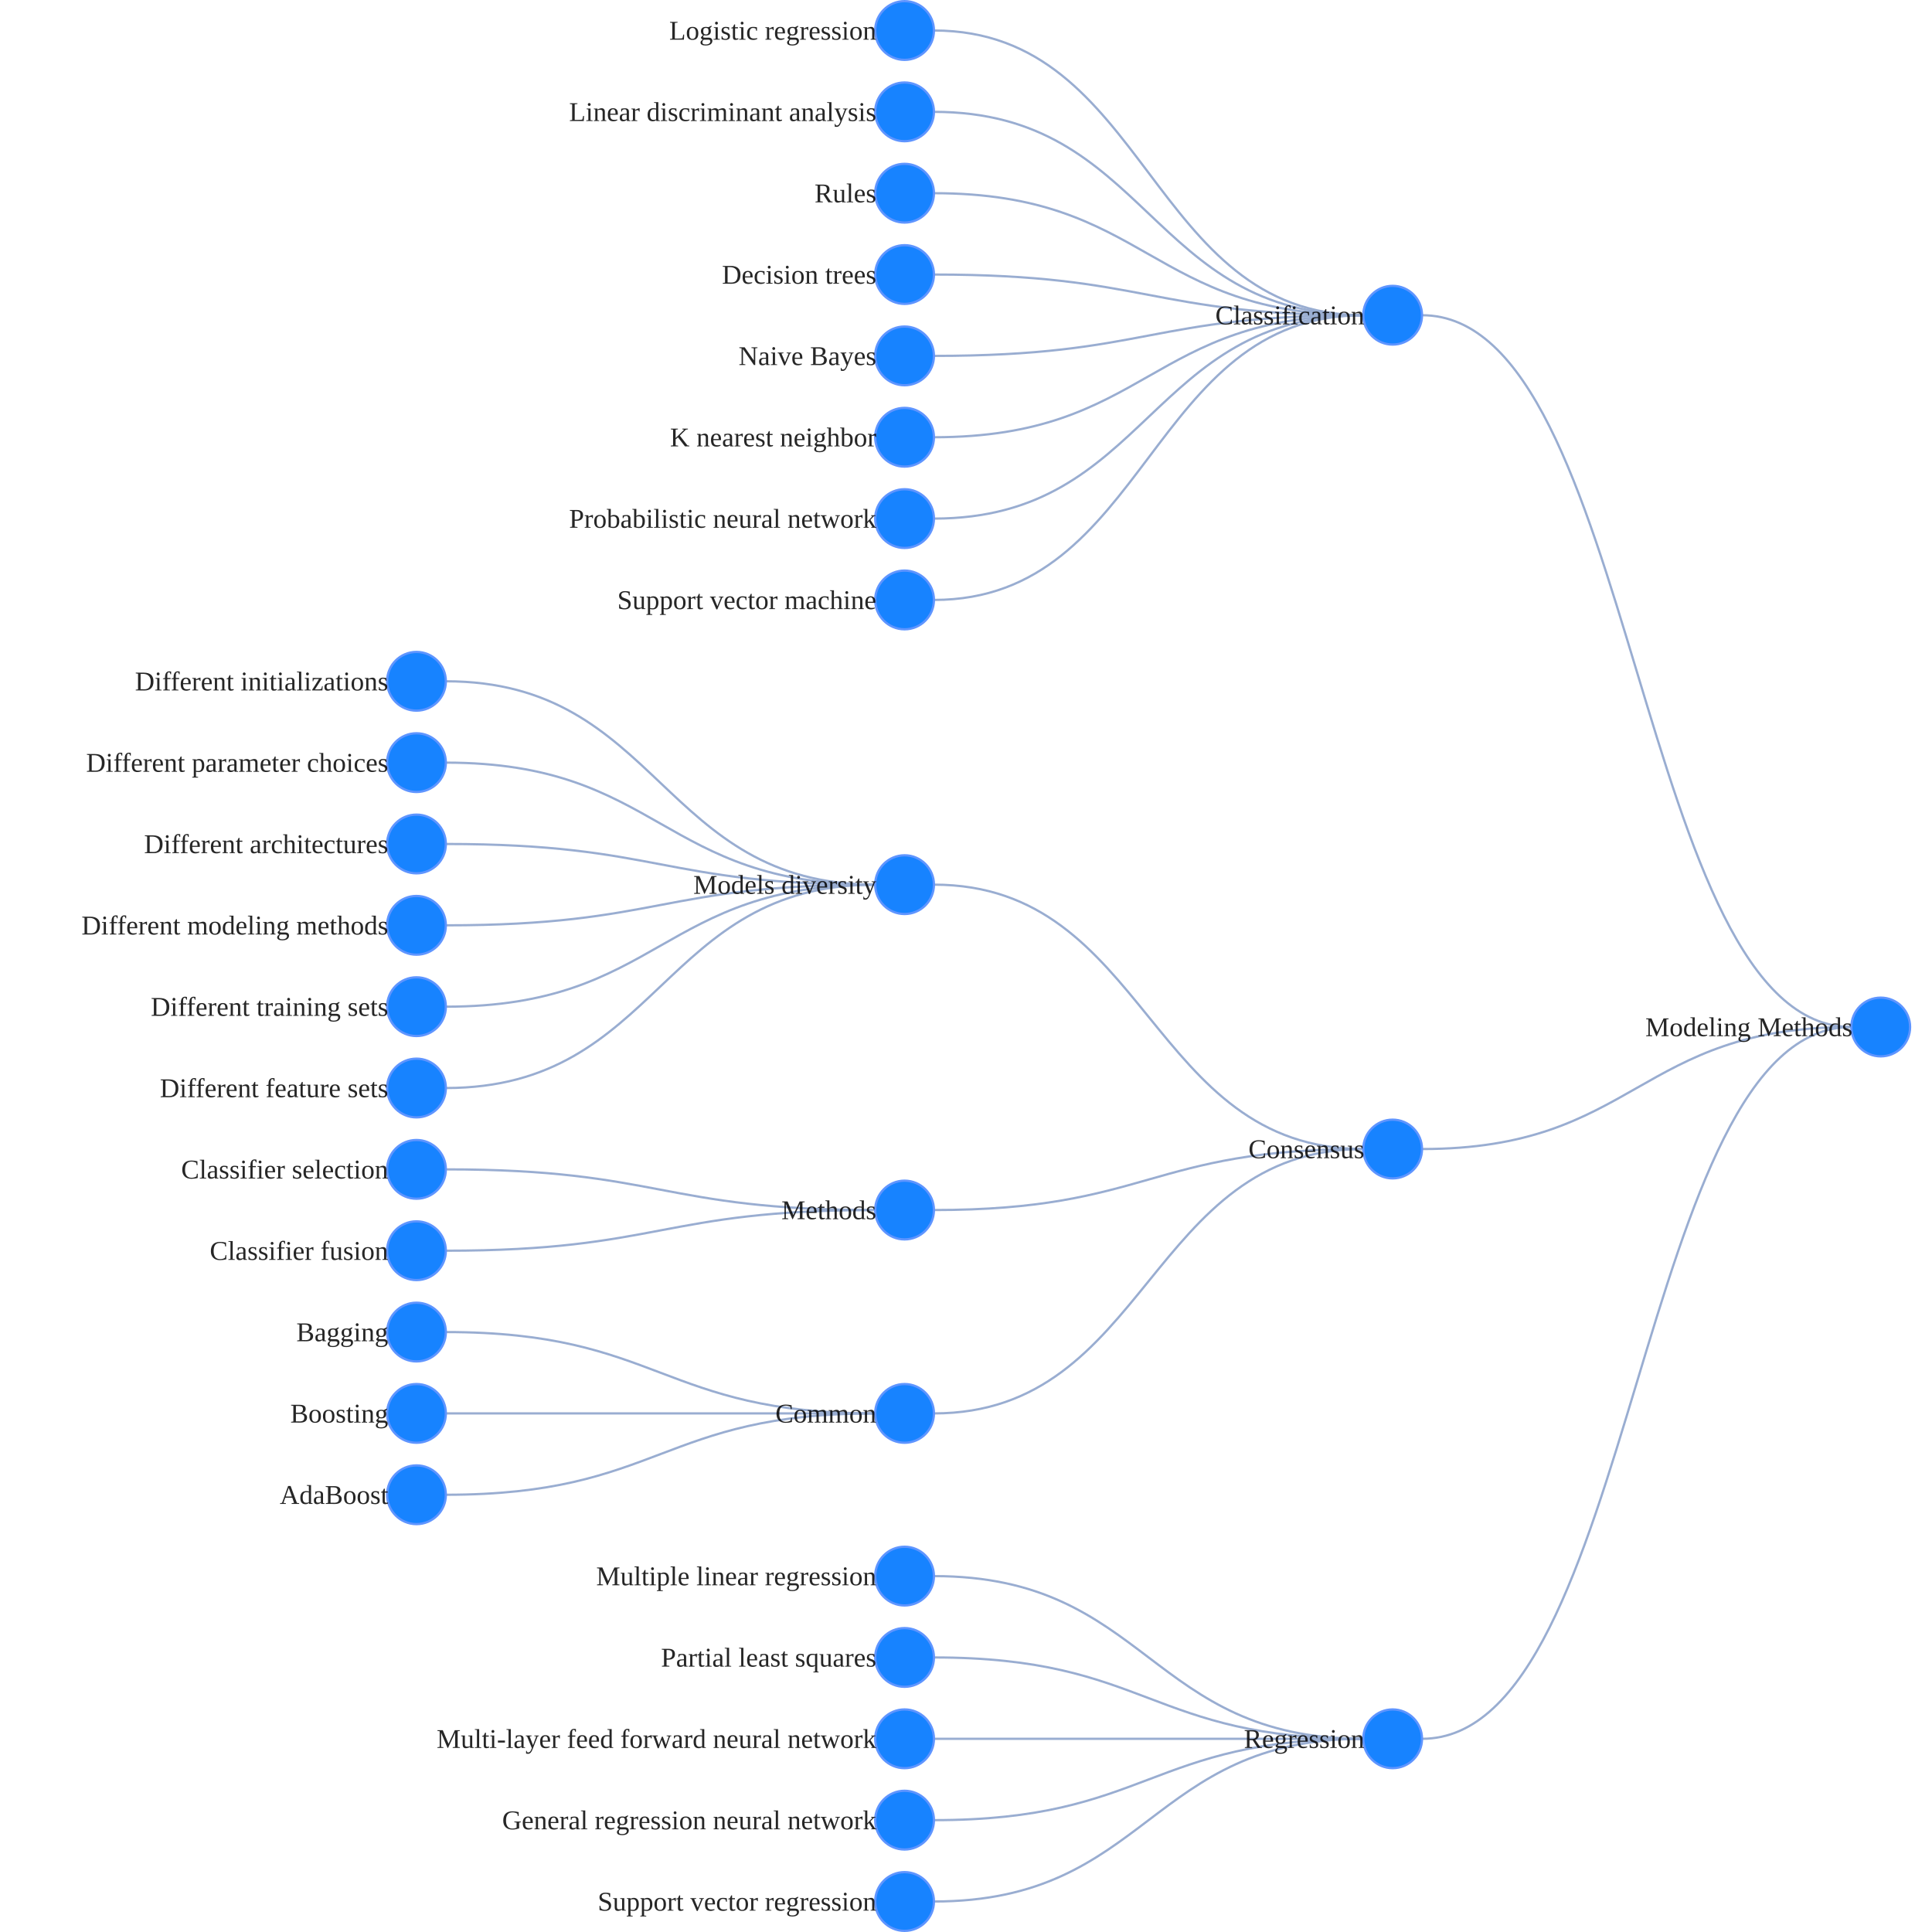
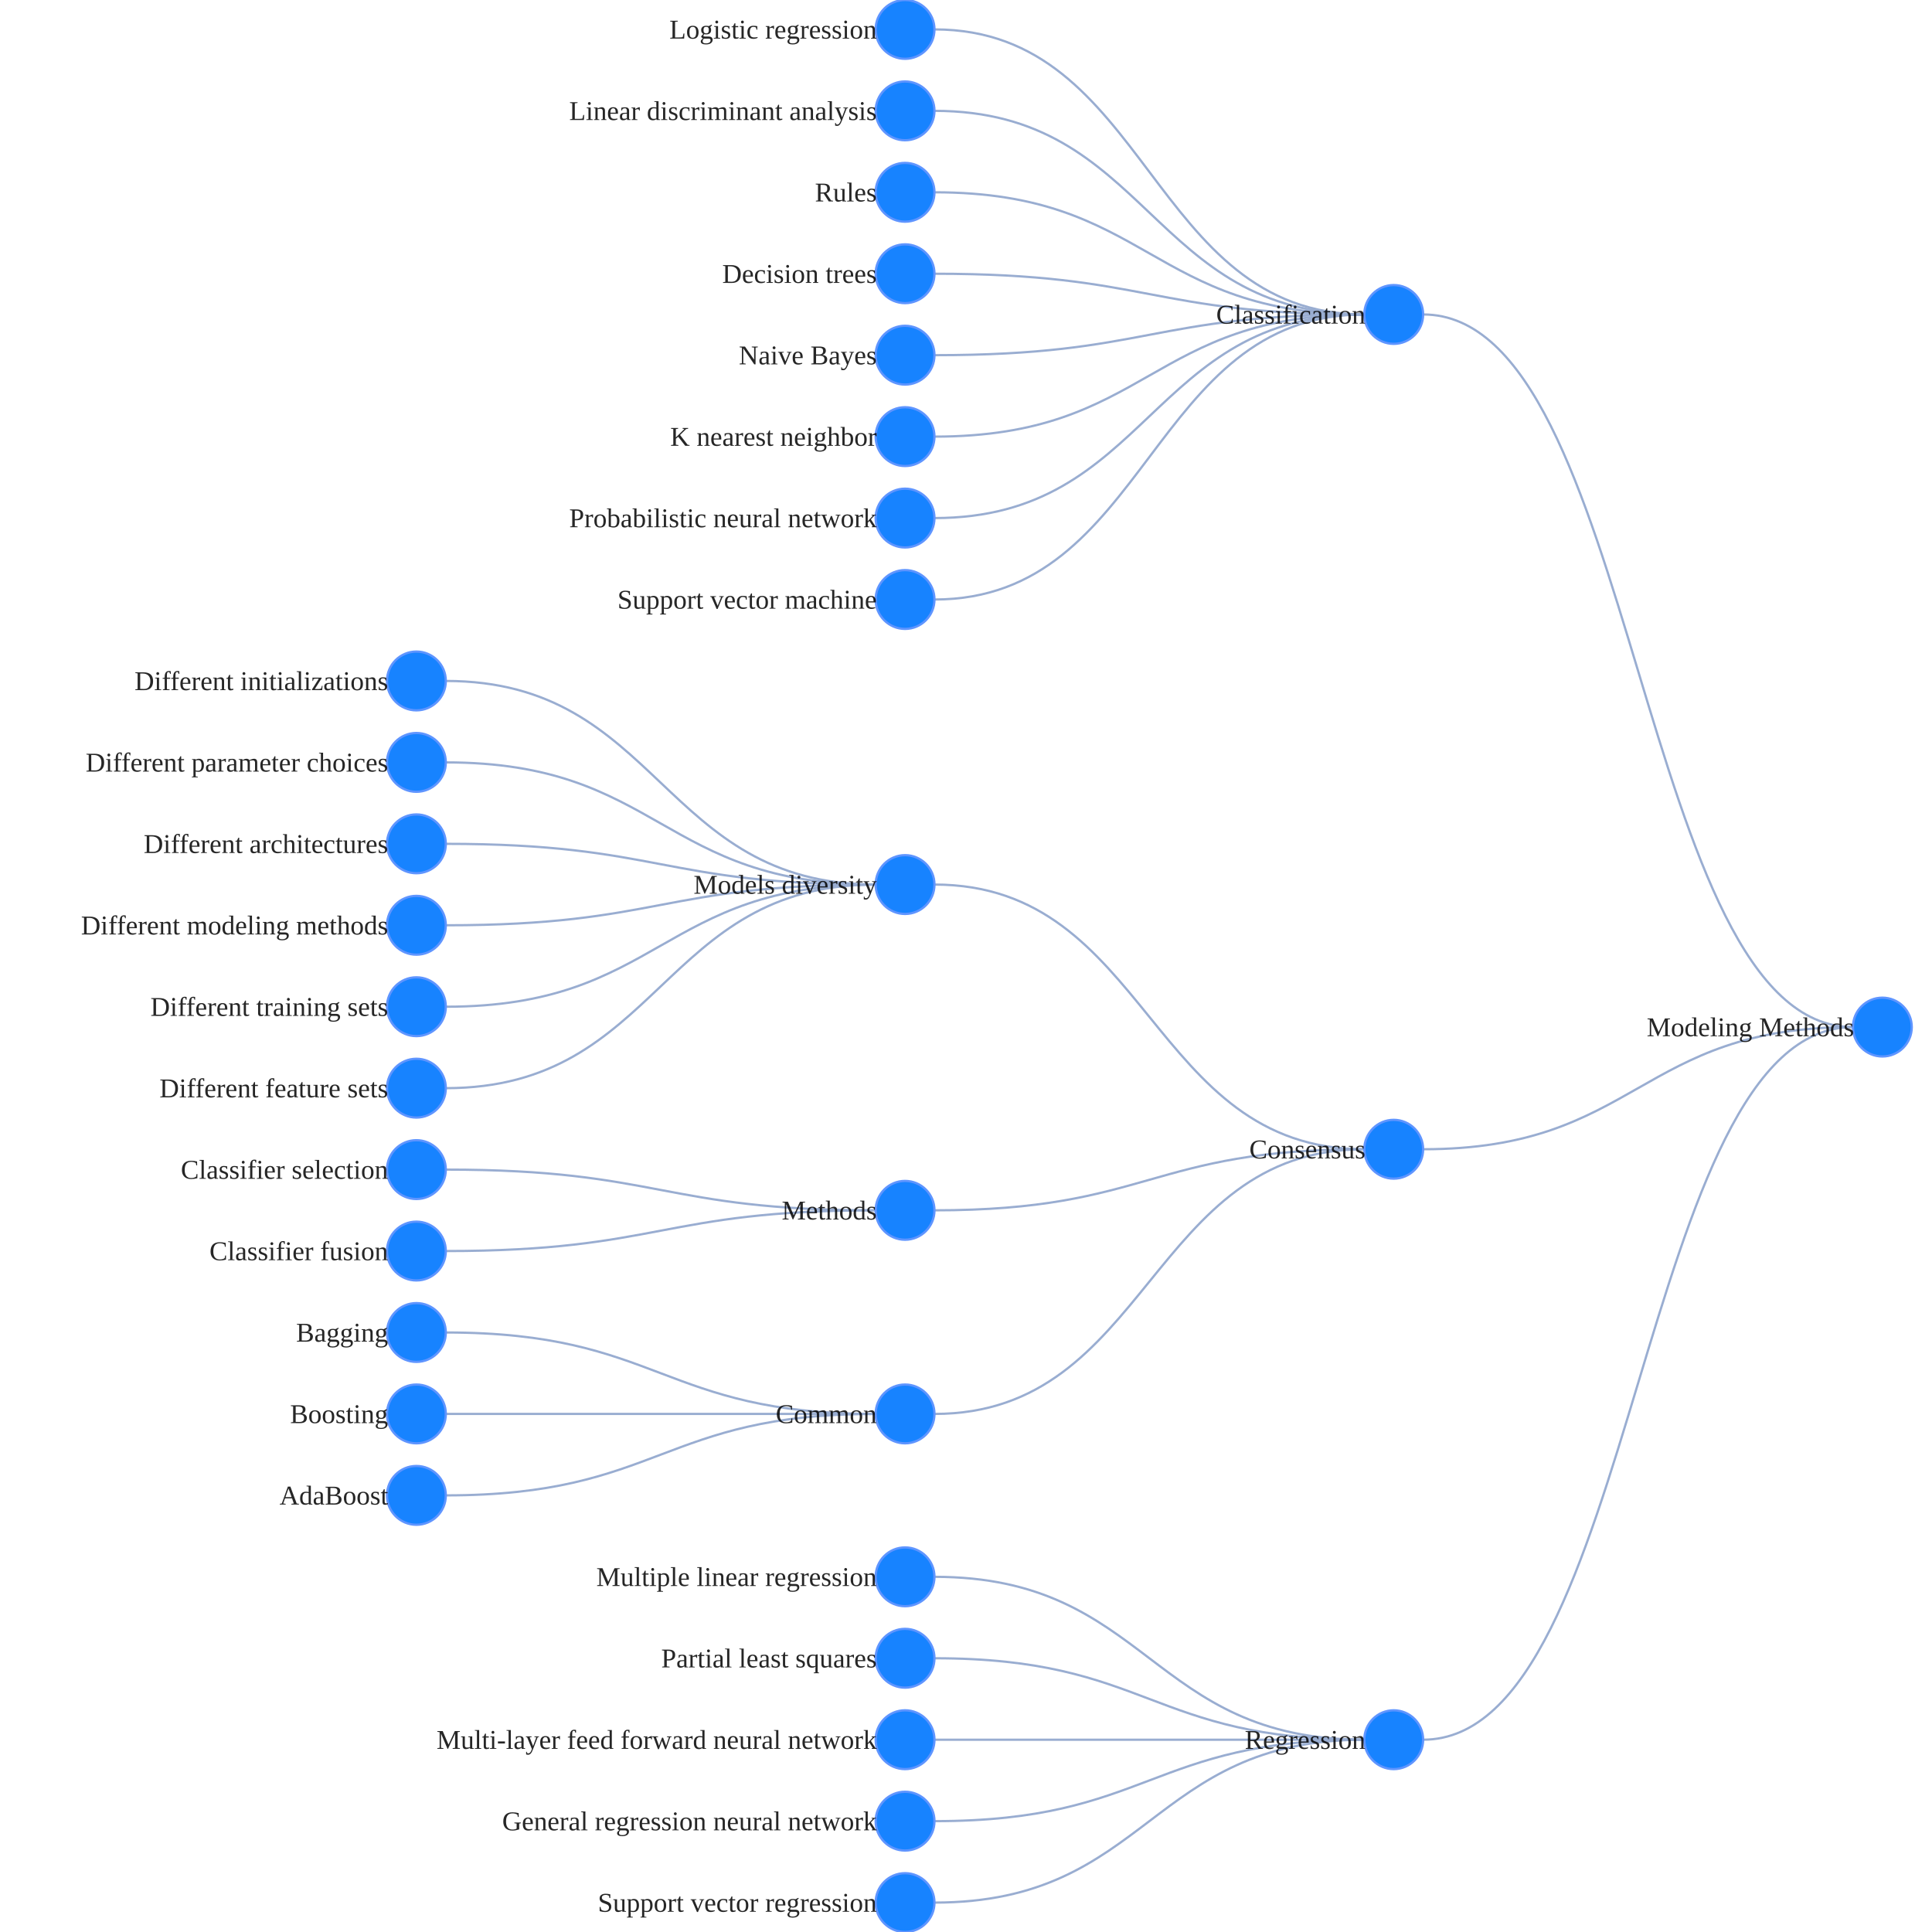
<svg xmlns="http://www.w3.org/2000/svg" width="500" height="500" style="background: transparent; position: absolute; outline: none;" color-interpolation-filters="sRGB" tabindex="1">
  <defs />
-   <g transform="matrix(0.584795,0,0,0.584795,608.3685,282.1637)">
+   <g transform="matrix(0.58548,0,0,0.58548,608.9344,282.2014)">
    <g fill="none" transform="matrix(1,0,0,1,0,0)">
      <g fill="none" transform="matrix(1,0,0,1,0,0)" />
      <g fill="none" transform="matrix(1,0,0,1,0,0)">
        <g fill="none" marker-start="false" marker-end="false" transform="matrix(1,0,0,1,0,0)">
          <g fill="none" marker-start="false" marker-end="false" stroke="transparent" stroke-width="3" />
          <g transform="matrix(1,0,0,1,-411,-343)">
            <path fill="none" d="M 190,315 C 95 315,95 0,0 0" stroke-width="1" stroke="rgba(153,173,209,1)" />
            <path fill="none" d="M 0,0 C 0 0,0 0,0 0" stroke-width="3" stroke="transparent" />
          </g>
        </g>
        <g fill="none" marker-start="false" marker-end="false" transform="matrix(1,0,0,1,0,0)">
          <g fill="none" marker-start="false" marker-end="false" stroke="transparent" stroke-width="3" />
          <g transform="matrix(1,0,0,1,-411,-28)">
            <path fill="none" d="M 190,0 C 95 0,95 54,0 54" stroke-width="1" stroke="rgba(153,173,209,1)" />
            <path fill="none" d="M 0,0 C 0 0,0 0,0 0" stroke-width="3" stroke="transparent" />
          </g>
        </g>
        <g fill="none" marker-start="false" marker-end="false" transform="matrix(1,0,0,1,0,0)">
          <g fill="none" marker-start="false" marker-end="false" stroke="transparent" stroke-width="3" />
          <g transform="matrix(1,0,0,1,-411,-28)">
            <path fill="none" d="M 190,0 C 95 0,95 315,0 315" stroke-width="1" stroke="rgba(153,173,209,1)" />
            <path fill="none" d="M 0,0 C 0 0,0 0,0 0" stroke-width="3" stroke="transparent" />
          </g>
        </g>
        <g fill="none" marker-start="false" marker-end="false" transform="matrix(1,0,0,1,0,0)">
          <g fill="none" marker-start="false" marker-end="false" stroke="transparent" stroke-width="3" />
          <g transform="matrix(1,0,0,1,-627,-469)">
            <path fill="none" d="M 190,126 C 95 126,95 0,0 0" stroke-width="1" stroke="rgba(153,173,209,1)" />
            <path fill="none" d="M 0,0 C 0 0,0 0,0 0" stroke-width="3" stroke="transparent" />
          </g>
        </g>
        <g fill="none" marker-start="false" marker-end="false" transform="matrix(1,0,0,1,0,0)">
          <g fill="none" marker-start="false" marker-end="false" stroke="transparent" stroke-width="3" />
          <g transform="matrix(1,0,0,1,-627,-433)">
            <path fill="none" d="M 190,90 C 95 90,95 0,0 0" stroke-width="1" stroke="rgba(153,173,209,1)" />
            <path fill="none" d="M 0,0 C 0 0,0 0,0 0" stroke-width="3" stroke="transparent" />
          </g>
        </g>
        <g fill="none" marker-start="false" marker-end="false" transform="matrix(1,0,0,1,0,0)">
          <g fill="none" marker-start="false" marker-end="false" stroke="transparent" stroke-width="3" />
          <g transform="matrix(1,0,0,1,-627,-397)">
            <path fill="none" d="M 190,54 C 95 54,95 0,0 0" stroke-width="1" stroke="rgba(153,173,209,1)" />
            <path fill="none" d="M 0,0 C 0 0,0 0,0 0" stroke-width="3" stroke="transparent" />
          </g>
        </g>
        <g fill="none" marker-start="false" marker-end="false" transform="matrix(1,0,0,1,0,0)">
          <g fill="none" marker-start="false" marker-end="false" stroke="transparent" stroke-width="3" />
          <g transform="matrix(1,0,0,1,-627,-361)">
            <path fill="none" d="M 190,18 C 95 18,95 0,0 0" stroke-width="1" stroke="rgba(153,173,209,1)" />
            <path fill="none" d="M 0,0 C 0 0,0 0,0 0" stroke-width="3" stroke="transparent" />
          </g>
        </g>
        <g fill="none" marker-start="false" marker-end="false" transform="matrix(1,0,0,1,0,0)">
          <g fill="none" marker-start="false" marker-end="false" stroke="transparent" stroke-width="3" />
          <g transform="matrix(1,0,0,1,-627,-343)">
            <path fill="none" d="M 190,0 C 95 0,95 18,0 18" stroke-width="1" stroke="rgba(153,173,209,1)" />
            <path fill="none" d="M 0,0 C 0 0,0 0,0 0" stroke-width="3" stroke="transparent" />
          </g>
        </g>
        <g fill="none" marker-start="false" marker-end="false" transform="matrix(1,0,0,1,0,0)">
          <g fill="none" marker-start="false" marker-end="false" stroke="transparent" stroke-width="3" />
          <g transform="matrix(1,0,0,1,-627,-343)">
            <path fill="none" d="M 190,0 C 95 0,95 54,0 54" stroke-width="1" stroke="rgba(153,173,209,1)" />
            <path fill="none" d="M 0,0 C 0 0,0 0,0 0" stroke-width="3" stroke="transparent" />
          </g>
        </g>
        <g fill="none" marker-start="false" marker-end="false" transform="matrix(1,0,0,1,0,0)">
          <g fill="none" marker-start="false" marker-end="false" stroke="transparent" stroke-width="3" />
          <g transform="matrix(1,0,0,1,-627,-343)">
            <path fill="none" d="M 190,0 C 95 0,95 90,0 90" stroke-width="1" stroke="rgba(153,173,209,1)" />
            <path fill="none" d="M 0,0 C 0 0,0 0,0 0" stroke-width="3" stroke="transparent" />
          </g>
        </g>
        <g fill="none" marker-start="false" marker-end="false" transform="matrix(1,0,0,1,0,0)">
          <g fill="none" marker-start="false" marker-end="false" stroke="transparent" stroke-width="3" />
          <g transform="matrix(1,0,0,1,-627,-343)">
            <path fill="none" d="M 190,0 C 95 0,95 126,0 126" stroke-width="1" stroke="rgba(153,173,209,1)" />
            <path fill="none" d="M 0,0 C 0 0,0 0,0 0" stroke-width="3" stroke="transparent" />
          </g>
        </g>
        <g fill="none" marker-start="false" marker-end="false" transform="matrix(1,0,0,1,0,0)">
          <g fill="none" marker-start="false" marker-end="false" stroke="transparent" stroke-width="3" />
          <g transform="matrix(1,0,0,1,-627,-91)">
            <path fill="none" d="M 190,117 C 95 117,95 0,0 0" stroke-width="1" stroke="rgba(153,173,209,1)" />
            <path fill="none" d="M 0,0 C 0 0,0 0,0 0" stroke-width="3" stroke="transparent" />
          </g>
        </g>
        <g fill="none" marker-start="false" marker-end="false" transform="matrix(1,0,0,1,0,0)">
          <g fill="none" marker-start="false" marker-end="false" stroke="transparent" stroke-width="3" />
          <g transform="matrix(1,0,0,1,-627,26)">
            <path fill="none" d="M 190,0 C 95 0,95 27,0 27" stroke-width="1" stroke="rgba(153,173,209,1)" />
            <path fill="none" d="M 0,0 C 0 0,0 0,0 0" stroke-width="3" stroke="transparent" />
          </g>
        </g>
        <g fill="none" marker-start="false" marker-end="false" transform="matrix(1,0,0,1,0,0)">
          <g fill="none" marker-start="false" marker-end="false" stroke="transparent" stroke-width="3" />
          <g transform="matrix(1,0,0,1,-627,26)">
            <path fill="none" d="M 190,0 C 95 0,95 117,0 117" stroke-width="1" stroke="rgba(153,173,209,1)" />
            <path fill="none" d="M 0,0 C 0 0,0 0,0 0" stroke-width="3" stroke="transparent" />
          </g>
        </g>
        <g fill="none" marker-start="false" marker-end="false" transform="matrix(1,0,0,1,0,0)">
          <g fill="none" marker-start="false" marker-end="false" stroke="transparent" stroke-width="3" />
          <g transform="matrix(1,0,0,1,-843,-181)">
            <path fill="none" d="M 190,90 C 95 90,95 0,0 0" stroke-width="1" stroke="rgba(153,173,209,1)" />
            <path fill="none" d="M 0,0 C 0 0,0 0,0 0" stroke-width="3" stroke="transparent" />
          </g>
        </g>
        <g fill="none" marker-start="false" marker-end="false" transform="matrix(1,0,0,1,0,0)">
          <g fill="none" marker-start="false" marker-end="false" stroke="transparent" stroke-width="3" />
          <g transform="matrix(1,0,0,1,-843,-145)">
            <path fill="none" d="M 190,54 C 95 54,95 0,0 0" stroke-width="1" stroke="rgba(153,173,209,1)" />
            <path fill="none" d="M 0,0 C 0 0,0 0,0 0" stroke-width="3" stroke="transparent" />
          </g>
        </g>
        <g fill="none" marker-start="false" marker-end="false" transform="matrix(1,0,0,1,0,0)">
          <g fill="none" marker-start="false" marker-end="false" stroke="transparent" stroke-width="3" />
          <g transform="matrix(1,0,0,1,-843,-109)">
            <path fill="none" d="M 190,18 C 95 18,95 0,0 0" stroke-width="1" stroke="rgba(153,173,209,1)" />
            <path fill="none" d="M 0,0 C 0 0,0 0,0 0" stroke-width="3" stroke="transparent" />
          </g>
        </g>
        <g fill="none" marker-start="false" marker-end="false" transform="matrix(1,0,0,1,0,0)">
          <g fill="none" marker-start="false" marker-end="false" stroke="transparent" stroke-width="3" />
          <g transform="matrix(1,0,0,1,-843,-91)">
            <path fill="none" d="M 190,0 C 95 0,95 18,0 18" stroke-width="1" stroke="rgba(153,173,209,1)" />
            <path fill="none" d="M 0,0 C 0 0,0 0,0 0" stroke-width="3" stroke="transparent" />
          </g>
        </g>
        <g fill="none" marker-start="false" marker-end="false" transform="matrix(1,0,0,1,0,0)">
          <g fill="none" marker-start="false" marker-end="false" stroke="transparent" stroke-width="3" />
          <g transform="matrix(1,0,0,1,-843,-91)">
            <path fill="none" d="M 190,0 C 95 0,95 54,0 54" stroke-width="1" stroke="rgba(153,173,209,1)" />
            <path fill="none" d="M 0,0 C 0 0,0 0,0 0" stroke-width="3" stroke="transparent" />
          </g>
        </g>
        <g fill="none" marker-start="false" marker-end="false" transform="matrix(1,0,0,1,0,0)">
          <g fill="none" marker-start="false" marker-end="false" stroke="transparent" stroke-width="3" />
          <g transform="matrix(1,0,0,1,-843,-91)">
            <path fill="none" d="M 190,0 C 95 0,95 90,0 90" stroke-width="1" stroke="rgba(153,173,209,1)" />
            <path fill="none" d="M 0,0 C 0 0,0 0,0 0" stroke-width="3" stroke="transparent" />
          </g>
        </g>
        <g fill="none" marker-start="false" marker-end="false" transform="matrix(1,0,0,1,0,0)">
          <g fill="none" marker-start="false" marker-end="false" stroke="transparent" stroke-width="3" />
          <g transform="matrix(1,0,0,1,-843,35)">
            <path fill="none" d="M 190,18 C 95 18,95 0,0 0" stroke-width="1" stroke="rgba(153,173,209,1)" />
            <path fill="none" d="M 0,0 C 0 0,0 0,0 0" stroke-width="3" stroke="transparent" />
          </g>
        </g>
        <g fill="none" marker-start="false" marker-end="false" transform="matrix(1,0,0,1,0,0)">
          <g fill="none" marker-start="false" marker-end="false" stroke="transparent" stroke-width="3" />
          <g transform="matrix(1,0,0,1,-843,53)">
            <path fill="none" d="M 190,0 C 95 0,95 18,0 18" stroke-width="1" stroke="rgba(153,173,209,1)" />
            <path fill="none" d="M 0,0 C 0 0,0 0,0 0" stroke-width="3" stroke="transparent" />
          </g>
        </g>
        <g fill="none" marker-start="false" marker-end="false" transform="matrix(1,0,0,1,0,0)">
          <g fill="none" marker-start="false" marker-end="false" stroke="transparent" stroke-width="3" />
          <g transform="matrix(1,0,0,1,-843,107)">
            <path fill="none" d="M 190,36 C 95 36,95 0,0 0" stroke-width="1" stroke="rgba(153,173,209,1)" />
            <path fill="none" d="M 0,0 C 0 0,0 0,0 0" stroke-width="3" stroke="transparent" />
          </g>
        </g>
        <g fill="none" marker-start="false" marker-end="false" transform="matrix(1,0,0,1,0,0)">
          <g fill="none" marker-start="false" marker-end="false" stroke="transparent" stroke-width="3" />
          <g transform="matrix(1,0,0,1,-843,143)">
            <path fill="none" d="M 190,0 C 95 0,95 0,0 0" stroke-width="1" stroke="rgba(153,173,209,1)" />
            <path fill="none" d="M 0,0 C 0 0,0 0,0 0" stroke-width="3" stroke="transparent" />
          </g>
        </g>
        <g fill="none" marker-start="false" marker-end="false" transform="matrix(1,0,0,1,0,0)">
          <g fill="none" marker-start="false" marker-end="false" stroke="transparent" stroke-width="3" />
          <g transform="matrix(1,0,0,1,-843,143)">
            <path fill="none" d="M 190,0 C 95 0,95 36,0 36" stroke-width="1" stroke="rgba(153,173,209,1)" />
            <path fill="none" d="M 0,0 C 0 0,0 0,0 0" stroke-width="3" stroke="transparent" />
          </g>
        </g>
        <g fill="none" marker-start="false" marker-end="false" transform="matrix(1,0,0,1,0,0)">
          <g fill="none" marker-start="false" marker-end="false" stroke="transparent" stroke-width="3" />
          <g transform="matrix(1,0,0,1,-627,215)">
            <path fill="none" d="M 190,72 C 95 72,95 0,0 0" stroke-width="1" stroke="rgba(153,173,209,1)" />
            <path fill="none" d="M 0,0 C 0 0,0 0,0 0" stroke-width="3" stroke="transparent" />
          </g>
        </g>
        <g fill="none" marker-start="false" marker-end="false" transform="matrix(1,0,0,1,0,0)">
          <g fill="none" marker-start="false" marker-end="false" stroke="transparent" stroke-width="3" />
          <g transform="matrix(1,0,0,1,-627,251)">
            <path fill="none" d="M 190,36 C 95 36,95 0,0 0" stroke-width="1" stroke="rgba(153,173,209,1)" />
            <path fill="none" d="M 0,0 C 0 0,0 0,0 0" stroke-width="3" stroke="transparent" />
          </g>
        </g>
        <g fill="none" marker-start="false" marker-end="false" transform="matrix(1,0,0,1,0,0)">
          <g fill="none" marker-start="false" marker-end="false" stroke="transparent" stroke-width="3" />
          <g transform="matrix(1,0,0,1,-627,287)">
            <path fill="none" d="M 190,0 C 95 0,95 0,0 0" stroke-width="1" stroke="rgba(153,173,209,1)" />
            <path fill="none" d="M 0,0 C 0 0,0 0,0 0" stroke-width="3" stroke="transparent" />
          </g>
        </g>
        <g fill="none" marker-start="false" marker-end="false" transform="matrix(1,0,0,1,0,0)">
          <g fill="none" marker-start="false" marker-end="false" stroke="transparent" stroke-width="3" />
          <g transform="matrix(1,0,0,1,-627,287)">
            <path fill="none" d="M 190,0 C 95 0,95 36,0 36" stroke-width="1" stroke="rgba(153,173,209,1)" />
            <path fill="none" d="M 0,0 C 0 0,0 0,0 0" stroke-width="3" stroke="transparent" />
          </g>
        </g>
        <g fill="none" marker-start="false" marker-end="false" transform="matrix(1,0,0,1,0,0)">
          <g fill="none" marker-start="false" marker-end="false" stroke="transparent" stroke-width="3" />
          <g transform="matrix(1,0,0,1,-627,287)">
            <path fill="none" d="M 190,0 C 95 0,95 72,0 72" stroke-width="1" stroke="rgba(153,173,209,1)" />
            <path fill="none" d="M 0,0 C 0 0,0 0,0 0" stroke-width="3" stroke="transparent" />
          </g>
        </g>
      </g>
      <g fill="none" transform="matrix(1,0,0,1,0,0)">
        <g fill="none" transform="matrix(1,0,0,1,-208,-28)">
          <g transform="matrix(1,0,0,1,0,0)">
            <circle fill="rgba(23,131,255,1)" transform="translate(-13,-13)" cx="13" cy="13" stroke-width="1" stroke="rgba(95,149,255,1)" r="13" />
          </g>
          <g fill="none" transform="matrix(1,0,0,1,-13,0)">
            <g transform="matrix(1,0,0,1,0,0)">
              <text fill="rgba(0,0,0,0.851)" dominant-baseline="central" paint-order="stroke" dx="0.5" font-size="12" text-anchor="end" font-weight="400">
                Modeling Methods
              </text>
            </g>
          </g>
        </g>
        <g fill="none" transform="matrix(1,0,0,1,-424,-343)">
          <g transform="matrix(1,0,0,1,0,0)">
            <circle fill="rgba(23,131,255,1)" transform="translate(-13,-13)" cx="13" cy="13" stroke-width="1" stroke="rgba(95,149,255,1)" r="13" />
          </g>
          <g fill="none" transform="matrix(1,0,0,1,-13,0)">
            <g transform="matrix(1,0,0,1,0,0)">
              <text fill="rgba(0,0,0,0.851)" dominant-baseline="central" paint-order="stroke" dx="0.5" font-size="12" text-anchor="end" font-weight="400">
                Classification
              </text>
            </g>
          </g>
        </g>
        <g fill="none" transform="matrix(1,0,0,1,-640,-469)">
          <g transform="matrix(1,0,0,1,0,0)">
            <circle fill="rgba(23,131,255,1)" transform="translate(-13,-13)" cx="13" cy="13" stroke-width="1" stroke="rgba(95,149,255,1)" r="13" />
          </g>
          <g fill="none" transform="matrix(1,0,0,1,-13,0)">
            <g transform="matrix(1,0,0,1,0,0)">
              <text fill="rgba(0,0,0,0.851)" dominant-baseline="central" paint-order="stroke" dx="0.5" font-size="12" text-anchor="end" font-weight="400">
                Logistic regression
              </text>
            </g>
          </g>
        </g>
        <g fill="none" transform="matrix(1,0,0,1,-640,-433)">
          <g transform="matrix(1,0,0,1,0,0)">
            <circle fill="rgba(23,131,255,1)" transform="translate(-13,-13)" cx="13" cy="13" stroke-width="1" stroke="rgba(95,149,255,1)" r="13" />
          </g>
          <g fill="none" transform="matrix(1,0,0,1,-13,0)">
            <g transform="matrix(1,0,0,1,0,0)">
              <text fill="rgba(0,0,0,0.851)" dominant-baseline="central" paint-order="stroke" dx="0.5" font-size="12" text-anchor="end" font-weight="400">
                Linear discriminant analysis
              </text>
            </g>
          </g>
        </g>
        <g fill="none" transform="matrix(1,0,0,1,-640,-397)">
          <g transform="matrix(1,0,0,1,0,0)">
            <circle fill="rgba(23,131,255,1)" transform="translate(-13,-13)" cx="13" cy="13" stroke-width="1" stroke="rgba(95,149,255,1)" r="13" />
          </g>
          <g fill="none" transform="matrix(1,0,0,1,-13,0)">
            <g transform="matrix(1,0,0,1,0,0)">
              <text fill="rgba(0,0,0,0.851)" dominant-baseline="central" paint-order="stroke" dx="0.5" font-size="12" text-anchor="end" font-weight="400">
                Rules
              </text>
            </g>
          </g>
        </g>
        <g fill="none" transform="matrix(1,0,0,1,-640,-361)">
          <g transform="matrix(1,0,0,1,0,0)">
            <circle fill="rgba(23,131,255,1)" transform="translate(-13,-13)" cx="13" cy="13" stroke-width="1" stroke="rgba(95,149,255,1)" r="13" />
          </g>
          <g fill="none" transform="matrix(1,0,0,1,-13,0)">
            <g transform="matrix(1,0,0,1,0,0)">
              <text fill="rgba(0,0,0,0.851)" dominant-baseline="central" paint-order="stroke" dx="0.5" font-size="12" text-anchor="end" font-weight="400">
                Decision trees
              </text>
            </g>
          </g>
        </g>
        <g fill="none" transform="matrix(1,0,0,1,-640,-325)">
          <g transform="matrix(1,0,0,1,0,0)">
            <circle fill="rgba(23,131,255,1)" transform="translate(-13,-13)" cx="13" cy="13" stroke-width="1" stroke="rgba(95,149,255,1)" r="13" />
          </g>
          <g fill="none" transform="matrix(1,0,0,1,-13,0)">
            <g transform="matrix(1,0,0,1,0,0)">
              <text fill="rgba(0,0,0,0.851)" dominant-baseline="central" paint-order="stroke" dx="0.5" font-size="12" text-anchor="end" font-weight="400">
                Naive Bayes
              </text>
            </g>
          </g>
        </g>
        <g fill="none" transform="matrix(1,0,0,1,-640,-289)">
          <g transform="matrix(1,0,0,1,0,0)">
            <circle fill="rgba(23,131,255,1)" transform="translate(-13,-13)" cx="13" cy="13" stroke-width="1" stroke="rgba(95,149,255,1)" r="13" />
          </g>
          <g fill="none" transform="matrix(1,0,0,1,-13,0)">
            <g transform="matrix(1,0,0,1,0,0)">
              <text fill="rgba(0,0,0,0.851)" dominant-baseline="central" paint-order="stroke" dx="0.5" font-size="12" text-anchor="end" font-weight="400">
                K nearest neighbor
              </text>
            </g>
          </g>
        </g>
        <g fill="none" transform="matrix(1,0,0,1,-640,-253)">
          <g transform="matrix(1,0,0,1,0,0)">
            <circle fill="rgba(23,131,255,1)" transform="translate(-13,-13)" cx="13" cy="13" stroke-width="1" stroke="rgba(95,149,255,1)" r="13" />
          </g>
          <g fill="none" transform="matrix(1,0,0,1,-13,0)">
            <g transform="matrix(1,0,0,1,0,0)">
              <text fill="rgba(0,0,0,0.851)" dominant-baseline="central" paint-order="stroke" dx="0.5" font-size="12" text-anchor="end" font-weight="400">
                Probabilistic neural network
              </text>
            </g>
          </g>
        </g>
        <g fill="none" transform="matrix(1,0,0,1,-640,-217)">
          <g transform="matrix(1,0,0,1,0,0)">
            <circle fill="rgba(23,131,255,1)" transform="translate(-13,-13)" cx="13" cy="13" stroke-width="1" stroke="rgba(95,149,255,1)" r="13" />
          </g>
          <g fill="none" transform="matrix(1,0,0,1,-13,0)">
            <g transform="matrix(1,0,0,1,0,0)">
              <text fill="rgba(0,0,0,0.851)" dominant-baseline="central" paint-order="stroke" dx="0.5" font-size="12" text-anchor="end" font-weight="400">
                Support vector machine
              </text>
            </g>
          </g>
        </g>
        <g fill="none" transform="matrix(1,0,0,1,-424,26)">
          <g transform="matrix(1,0,0,1,0,0)">
            <circle fill="rgba(23,131,255,1)" transform="translate(-13,-13)" cx="13" cy="13" stroke-width="1" stroke="rgba(95,149,255,1)" r="13" />
          </g>
          <g fill="none" transform="matrix(1,0,0,1,-13,0)">
            <g transform="matrix(1,0,0,1,0,0)">
              <text fill="rgba(0,0,0,0.851)" dominant-baseline="central" paint-order="stroke" dx="0.5" font-size="12" text-anchor="end" font-weight="400">
                Consensus
              </text>
            </g>
          </g>
        </g>
        <g fill="none" transform="matrix(1,0,0,1,-640,-91)">
          <g transform="matrix(1,0,0,1,0,0)">
            <circle fill="rgba(23,131,255,1)" transform="translate(-13,-13)" cx="13" cy="13" stroke-width="1" stroke="rgba(95,149,255,1)" r="13" />
          </g>
          <g fill="none" transform="matrix(1,0,0,1,-13,0)">
            <g transform="matrix(1,0,0,1,0,0)">
              <text fill="rgba(0,0,0,0.851)" dominant-baseline="central" paint-order="stroke" dx="0.5" font-size="12" text-anchor="end" font-weight="400">
                Models diversity
              </text>
            </g>
          </g>
        </g>
        <g fill="none" transform="matrix(1,0,0,1,-856,-181)">
          <g transform="matrix(1,0,0,1,0,0)">
            <circle fill="rgba(23,131,255,1)" transform="translate(-13,-13)" cx="13" cy="13" stroke-width="1" stroke="rgba(95,149,255,1)" r="13" />
          </g>
          <g fill="none" transform="matrix(1,0,0,1,-13,0)">
            <g transform="matrix(1,0,0,1,0,0)">
              <text fill="rgba(0,0,0,0.851)" dominant-baseline="central" paint-order="stroke" dx="0.5" font-size="12" text-anchor="end" font-weight="400">
                Different initializations
              </text>
            </g>
          </g>
        </g>
        <g fill="none" transform="matrix(1,0,0,1,-856,-145)">
          <g transform="matrix(1,0,0,1,0,0)">
            <circle fill="rgba(23,131,255,1)" transform="translate(-13,-13)" cx="13" cy="13" stroke-width="1" stroke="rgba(95,149,255,1)" r="13" />
          </g>
          <g fill="none" transform="matrix(1,0,0,1,-13,0)">
            <g transform="matrix(1,0,0,1,0,0)">
              <text fill="rgba(0,0,0,0.851)" dominant-baseline="central" paint-order="stroke" dx="0.5" font-size="12" text-anchor="end" font-weight="400">
                Different parameter choices
              </text>
            </g>
          </g>
        </g>
        <g fill="none" transform="matrix(1,0,0,1,-856,-109)">
          <g transform="matrix(1,0,0,1,0,0)">
            <circle fill="rgba(23,131,255,1)" transform="translate(-13,-13)" cx="13" cy="13" stroke-width="1" stroke="rgba(95,149,255,1)" r="13" />
          </g>
          <g fill="none" transform="matrix(1,0,0,1,-13,0)">
            <g transform="matrix(1,0,0,1,0,0)">
              <text fill="rgba(0,0,0,0.851)" dominant-baseline="central" paint-order="stroke" dx="0.5" font-size="12" text-anchor="end" font-weight="400">
                Different architectures
              </text>
            </g>
          </g>
        </g>
        <g fill="none" transform="matrix(1,0,0,1,-856,-73)">
          <g transform="matrix(1,0,0,1,0,0)">
            <circle fill="rgba(23,131,255,1)" transform="translate(-13,-13)" cx="13" cy="13" stroke-width="1" stroke="rgba(95,149,255,1)" r="13" />
          </g>
          <g fill="none" transform="matrix(1,0,0,1,-13,0)">
            <g transform="matrix(1,0,0,1,0,0)">
              <text fill="rgba(0,0,0,0.851)" dominant-baseline="central" paint-order="stroke" dx="0.5" font-size="12" text-anchor="end" font-weight="400">
                Different modeling methods
              </text>
            </g>
          </g>
        </g>
        <g fill="none" transform="matrix(1,0,0,1,-856,-37)">
          <g transform="matrix(1,0,0,1,0,0)">
            <circle fill="rgba(23,131,255,1)" transform="translate(-13,-13)" cx="13" cy="13" stroke-width="1" stroke="rgba(95,149,255,1)" r="13" />
          </g>
          <g fill="none" transform="matrix(1,0,0,1,-13,0)">
            <g transform="matrix(1,0,0,1,0,0)">
              <text fill="rgba(0,0,0,0.851)" dominant-baseline="central" paint-order="stroke" dx="0.5" font-size="12" text-anchor="end" font-weight="400">
                Different training sets
              </text>
            </g>
          </g>
        </g>
        <g fill="none" transform="matrix(1,0,0,1,-856,-1)">
          <g transform="matrix(1,0,0,1,0,0)">
            <circle fill="rgba(23,131,255,1)" transform="translate(-13,-13)" cx="13" cy="13" stroke-width="1" stroke="rgba(95,149,255,1)" r="13" />
          </g>
          <g fill="none" transform="matrix(1,0,0,1,-13,0)">
            <g transform="matrix(1,0,0,1,0,0)">
              <text fill="rgba(0,0,0,0.851)" dominant-baseline="central" paint-order="stroke" dx="0.5" font-size="12" text-anchor="end" font-weight="400">
                Different feature sets
              </text>
            </g>
          </g>
        </g>
        <g fill="none" transform="matrix(1,0,0,1,-640,53)">
          <g transform="matrix(1,0,0,1,0,0)">
            <circle fill="rgba(23,131,255,1)" transform="translate(-13,-13)" cx="13" cy="13" stroke-width="1" stroke="rgba(95,149,255,1)" r="13" />
          </g>
          <g fill="none" transform="matrix(1,0,0,1,-13,0)">
            <g transform="matrix(1,0,0,1,0,0)">
              <text fill="rgba(0,0,0,0.851)" dominant-baseline="central" paint-order="stroke" dx="0.5" font-size="12" text-anchor="end" font-weight="400">
                Methods
              </text>
            </g>
          </g>
        </g>
        <g fill="none" transform="matrix(1,0,0,1,-856,35)">
          <g transform="matrix(1,0,0,1,0,0)">
            <circle fill="rgba(23,131,255,1)" transform="translate(-13,-13)" cx="13" cy="13" stroke-width="1" stroke="rgba(95,149,255,1)" r="13" />
          </g>
          <g fill="none" transform="matrix(1,0,0,1,-13,0)">
            <g transform="matrix(1,0,0,1,0,0)">
              <text fill="rgba(0,0,0,0.851)" dominant-baseline="central" paint-order="stroke" dx="0.5" font-size="12" text-anchor="end" font-weight="400">
                Classifier selection
              </text>
            </g>
          </g>
        </g>
        <g fill="none" transform="matrix(1,0,0,1,-856,71)">
          <g transform="matrix(1,0,0,1,0,0)">
            <circle fill="rgba(23,131,255,1)" transform="translate(-13,-13)" cx="13" cy="13" stroke-width="1" stroke="rgba(95,149,255,1)" r="13" />
          </g>
          <g fill="none" transform="matrix(1,0,0,1,-13,0)">
            <g transform="matrix(1,0,0,1,0,0)">
              <text fill="rgba(0,0,0,0.851)" dominant-baseline="central" paint-order="stroke" dx="0.5" font-size="12" text-anchor="end" font-weight="400">
                Classifier fusion
              </text>
            </g>
          </g>
        </g>
        <g fill="none" transform="matrix(1,0,0,1,-640,143)">
          <g transform="matrix(1,0,0,1,0,0)">
            <circle fill="rgba(23,131,255,1)" transform="translate(-13,-13)" cx="13" cy="13" stroke-width="1" stroke="rgba(95,149,255,1)" r="13" />
          </g>
          <g fill="none" transform="matrix(1,0,0,1,-13,0)">
            <g transform="matrix(1,0,0,1,0,0)">
              <text fill="rgba(0,0,0,0.851)" dominant-baseline="central" paint-order="stroke" dx="0.5" font-size="12" text-anchor="end" font-weight="400">
                Common
              </text>
            </g>
          </g>
        </g>
        <g fill="none" transform="matrix(1,0,0,1,-856,107)">
          <g transform="matrix(1,0,0,1,0,0)">
            <circle fill="rgba(23,131,255,1)" transform="translate(-13,-13)" cx="13" cy="13" stroke-width="1" stroke="rgba(95,149,255,1)" r="13" />
          </g>
          <g fill="none" transform="matrix(1,0,0,1,-13,0)">
            <g transform="matrix(1,0,0,1,0,0)">
              <text fill="rgba(0,0,0,0.851)" dominant-baseline="central" paint-order="stroke" dx="0.5" font-size="12" text-anchor="end" font-weight="400">
                Bagging
              </text>
            </g>
          </g>
        </g>
        <g fill="none" transform="matrix(1,0,0,1,-856,143)">
          <g transform="matrix(1,0,0,1,0,0)">
            <circle fill="rgba(23,131,255,1)" transform="translate(-13,-13)" cx="13" cy="13" stroke-width="1" stroke="rgba(95,149,255,1)" r="13" />
          </g>
          <g fill="none" transform="matrix(1,0,0,1,-13,0)">
            <g transform="matrix(1,0,0,1,0,0)">
              <text fill="rgba(0,0,0,0.851)" dominant-baseline="central" paint-order="stroke" dx="0.5" font-size="12" text-anchor="end" font-weight="400">
                Boosting
              </text>
            </g>
          </g>
        </g>
        <g fill="none" transform="matrix(1,0,0,1,-856,179)">
          <g transform="matrix(1,0,0,1,0,0)">
            <circle fill="rgba(23,131,255,1)" transform="translate(-13,-13)" cx="13" cy="13" stroke-width="1" stroke="rgba(95,149,255,1)" r="13" />
          </g>
          <g fill="none" transform="matrix(1,0,0,1,-13,0)">
            <g transform="matrix(1,0,0,1,0,0)">
              <text fill="rgba(0,0,0,0.851)" dominant-baseline="central" paint-order="stroke" dx="0.5" font-size="12" text-anchor="end" font-weight="400">
                AdaBoost
              </text>
            </g>
          </g>
        </g>
        <g fill="none" transform="matrix(1,0,0,1,-424,287)">
          <g transform="matrix(1,0,0,1,0,0)">
            <circle fill="rgba(23,131,255,1)" transform="translate(-13,-13)" cx="13" cy="13" stroke-width="1" stroke="rgba(95,149,255,1)" r="13" />
          </g>
          <g fill="none" transform="matrix(1,0,0,1,-13,0)">
            <g transform="matrix(1,0,0,1,0,0)">
              <text fill="rgba(0,0,0,0.851)" dominant-baseline="central" paint-order="stroke" dx="0.5" font-size="12" text-anchor="end" font-weight="400">
                Regression
              </text>
            </g>
          </g>
        </g>
        <g fill="none" transform="matrix(1,0,0,1,-640,215)">
          <g transform="matrix(1,0,0,1,0,0)">
            <circle fill="rgba(23,131,255,1)" transform="translate(-13,-13)" cx="13" cy="13" stroke-width="1" stroke="rgba(95,149,255,1)" r="13" />
          </g>
          <g fill="none" transform="matrix(1,0,0,1,-13,0)">
            <g transform="matrix(1,0,0,1,0,0)">
              <text fill="rgba(0,0,0,0.851)" dominant-baseline="central" paint-order="stroke" dx="0.5" font-size="12" text-anchor="end" font-weight="400">
                Multiple linear regression
              </text>
            </g>
          </g>
        </g>
        <g fill="none" transform="matrix(1,0,0,1,-640,251)">
          <g transform="matrix(1,0,0,1,0,0)">
            <circle fill="rgba(23,131,255,1)" transform="translate(-13,-13)" cx="13" cy="13" stroke-width="1" stroke="rgba(95,149,255,1)" r="13" />
          </g>
          <g fill="none" transform="matrix(1,0,0,1,-13,0)">
            <g transform="matrix(1,0,0,1,0,0)">
              <text fill="rgba(0,0,0,0.851)" dominant-baseline="central" paint-order="stroke" dx="0.5" font-size="12" text-anchor="end" font-weight="400">
                Partial least squares
              </text>
            </g>
          </g>
        </g>
        <g fill="none" transform="matrix(1,0,0,1,-640,287)">
          <g transform="matrix(1,0,0,1,0,0)">
            <circle fill="rgba(23,131,255,1)" transform="translate(-13,-13)" cx="13" cy="13" stroke-width="1" stroke="rgba(95,149,255,1)" r="13" />
          </g>
          <g fill="none" transform="matrix(1,0,0,1,-13,0)">
            <g transform="matrix(1,0,0,1,0,0)">
              <text fill="rgba(0,0,0,0.851)" dominant-baseline="central" paint-order="stroke" dx="0.5" font-size="12" text-anchor="end" font-weight="400">
                Multi-layer feed forward neural network
              </text>
            </g>
          </g>
        </g>
        <g fill="none" transform="matrix(1,0,0,1,-640,323)">
          <g transform="matrix(1,0,0,1,0,0)">
            <circle fill="rgba(23,131,255,1)" transform="translate(-13,-13)" cx="13" cy="13" stroke-width="1" stroke="rgba(95,149,255,1)" r="13" />
          </g>
          <g fill="none" transform="matrix(1,0,0,1,-13,0)">
            <g transform="matrix(1,0,0,1,0,0)">
              <text fill="rgba(0,0,0,0.851)" dominant-baseline="central" paint-order="stroke" dx="0.5" font-size="12" text-anchor="end" font-weight="400">
                General regression neural network
              </text>
            </g>
          </g>
        </g>
        <g fill="none" transform="matrix(1,0,0,1,-640,359)">
          <g transform="matrix(1,0,0,1,0,0)">
            <circle fill="rgba(23,131,255,1)" transform="translate(-13,-13)" cx="13" cy="13" stroke-width="1" stroke="rgba(95,149,255,1)" r="13" />
          </g>
          <g fill="none" transform="matrix(1,0,0,1,-13,0)">
            <g transform="matrix(1,0,0,1,0,0)">
              <text fill="rgba(0,0,0,0.851)" dominant-baseline="central" paint-order="stroke" dx="0.5" font-size="12" text-anchor="end" font-weight="400">
                Support vector regression
              </text>
            </g>
          </g>
        </g>
      </g>
    </g>
  </g>
</svg>
